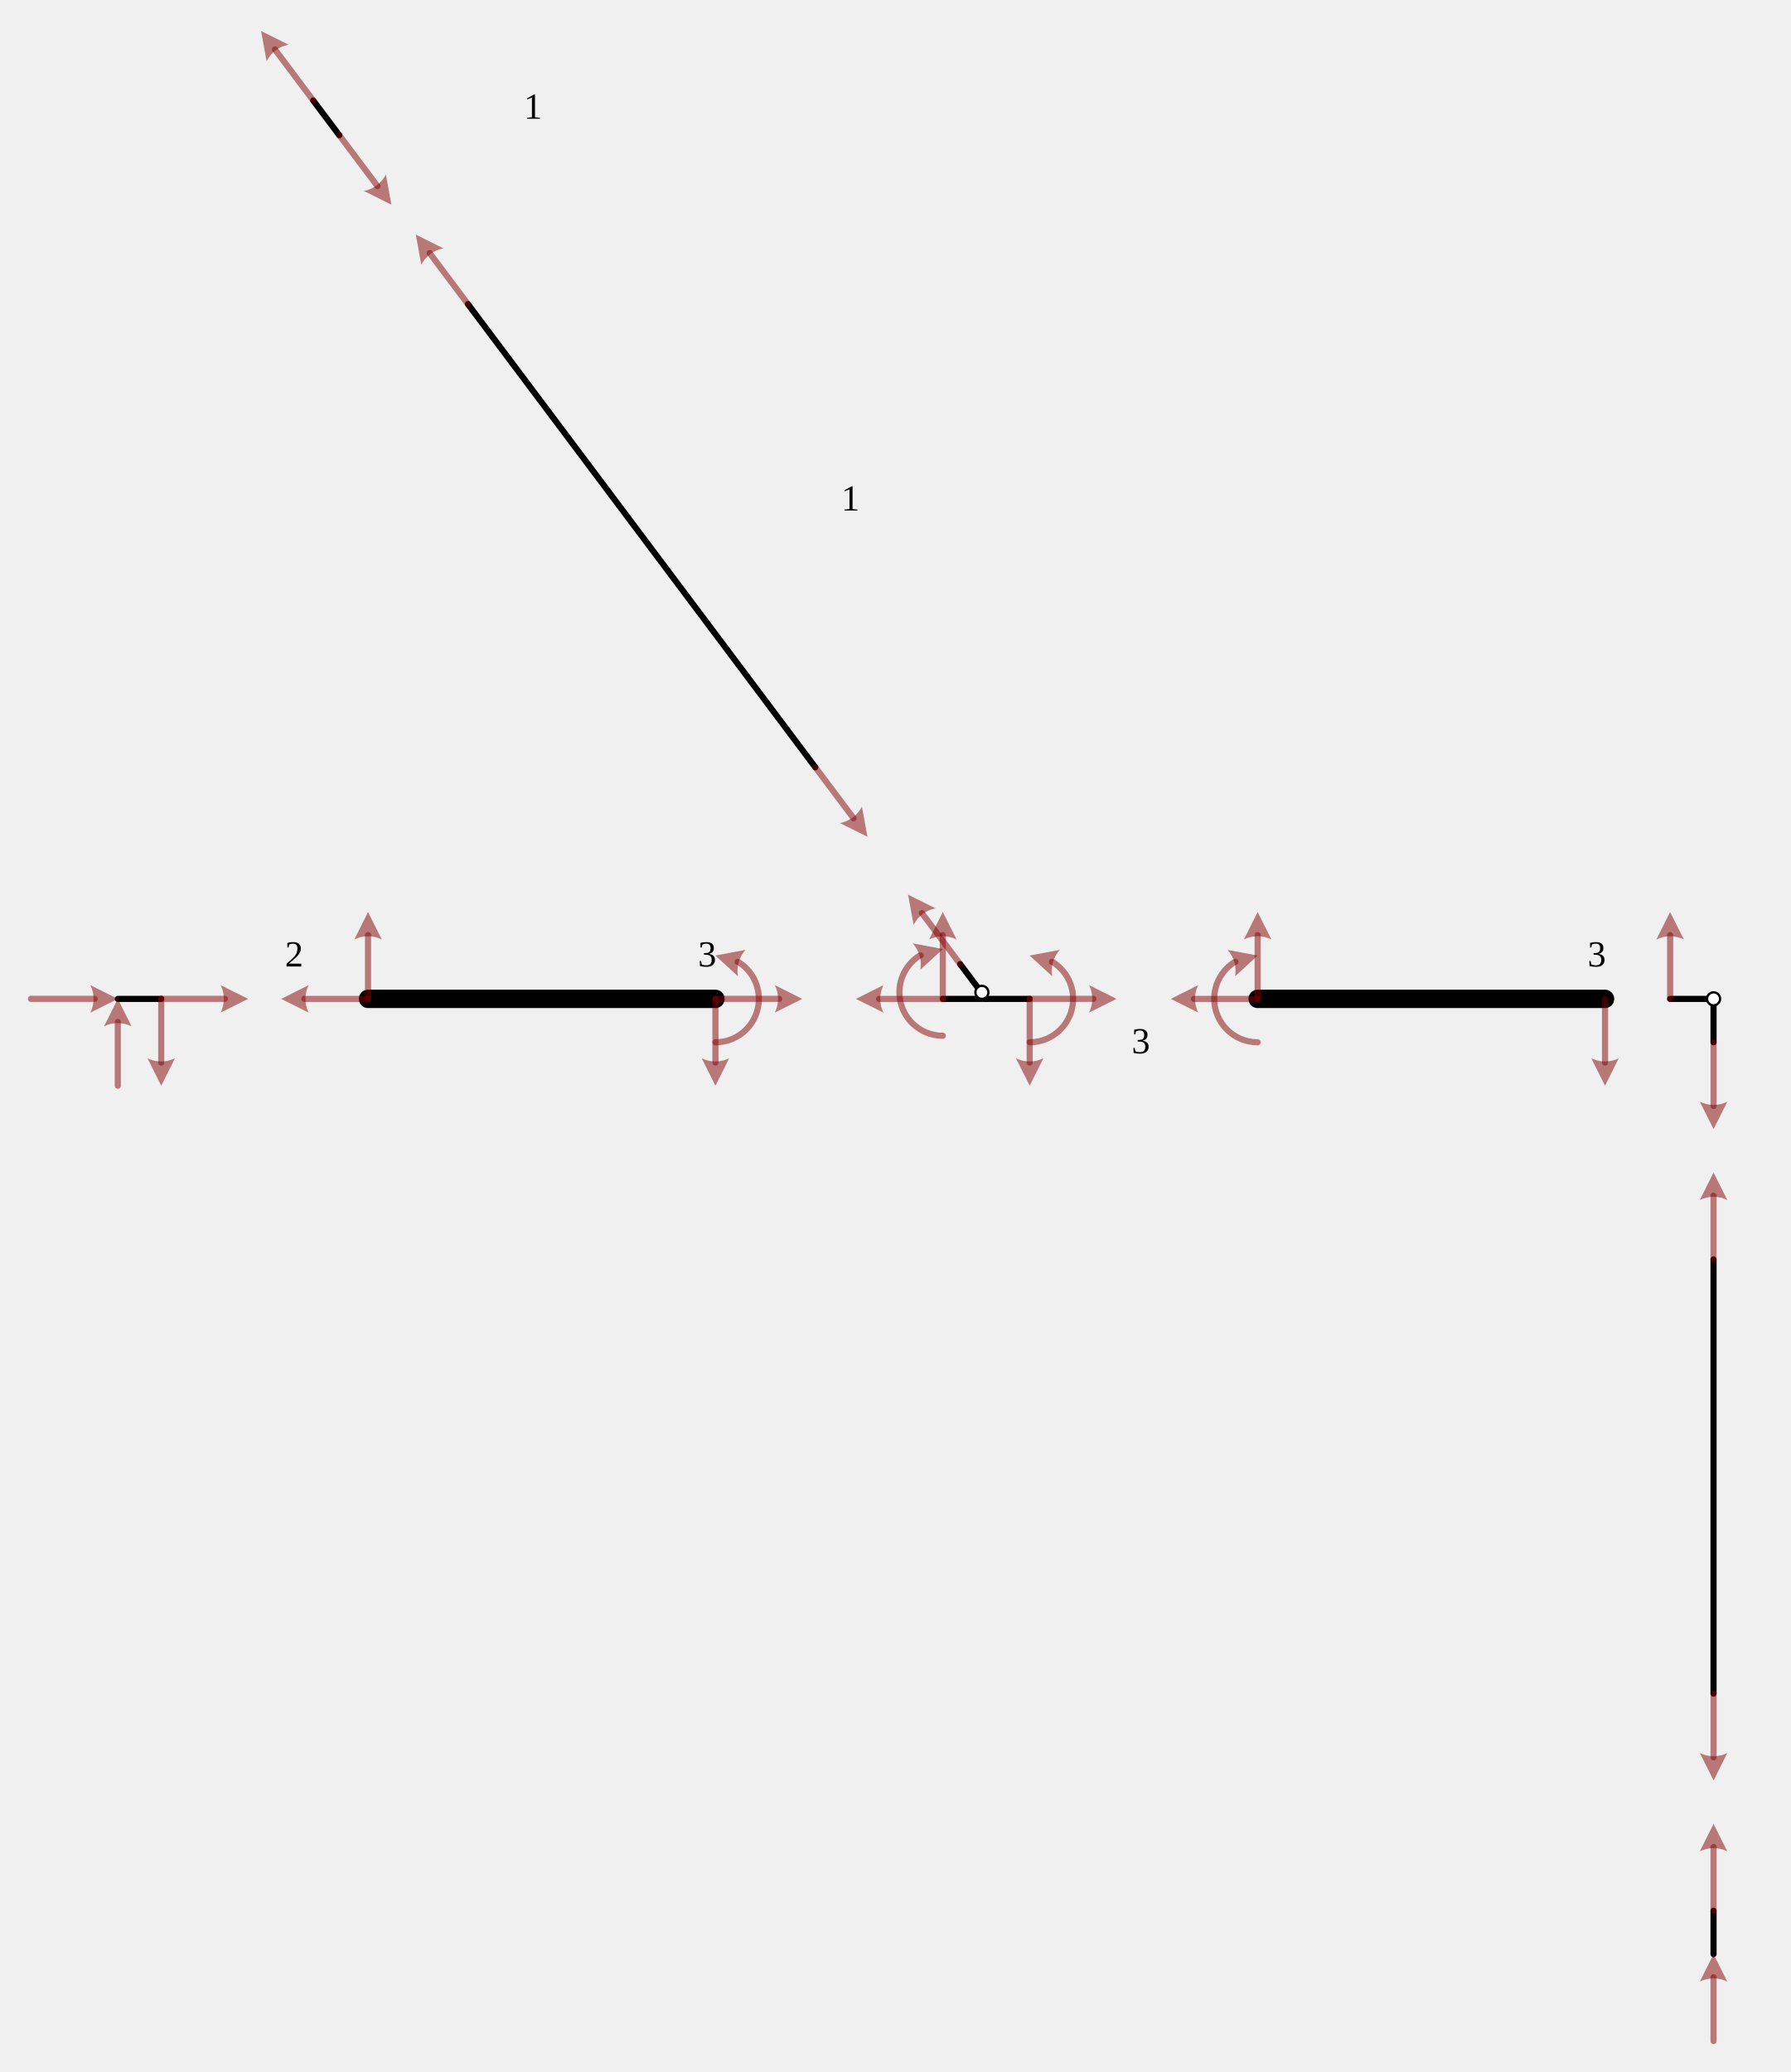
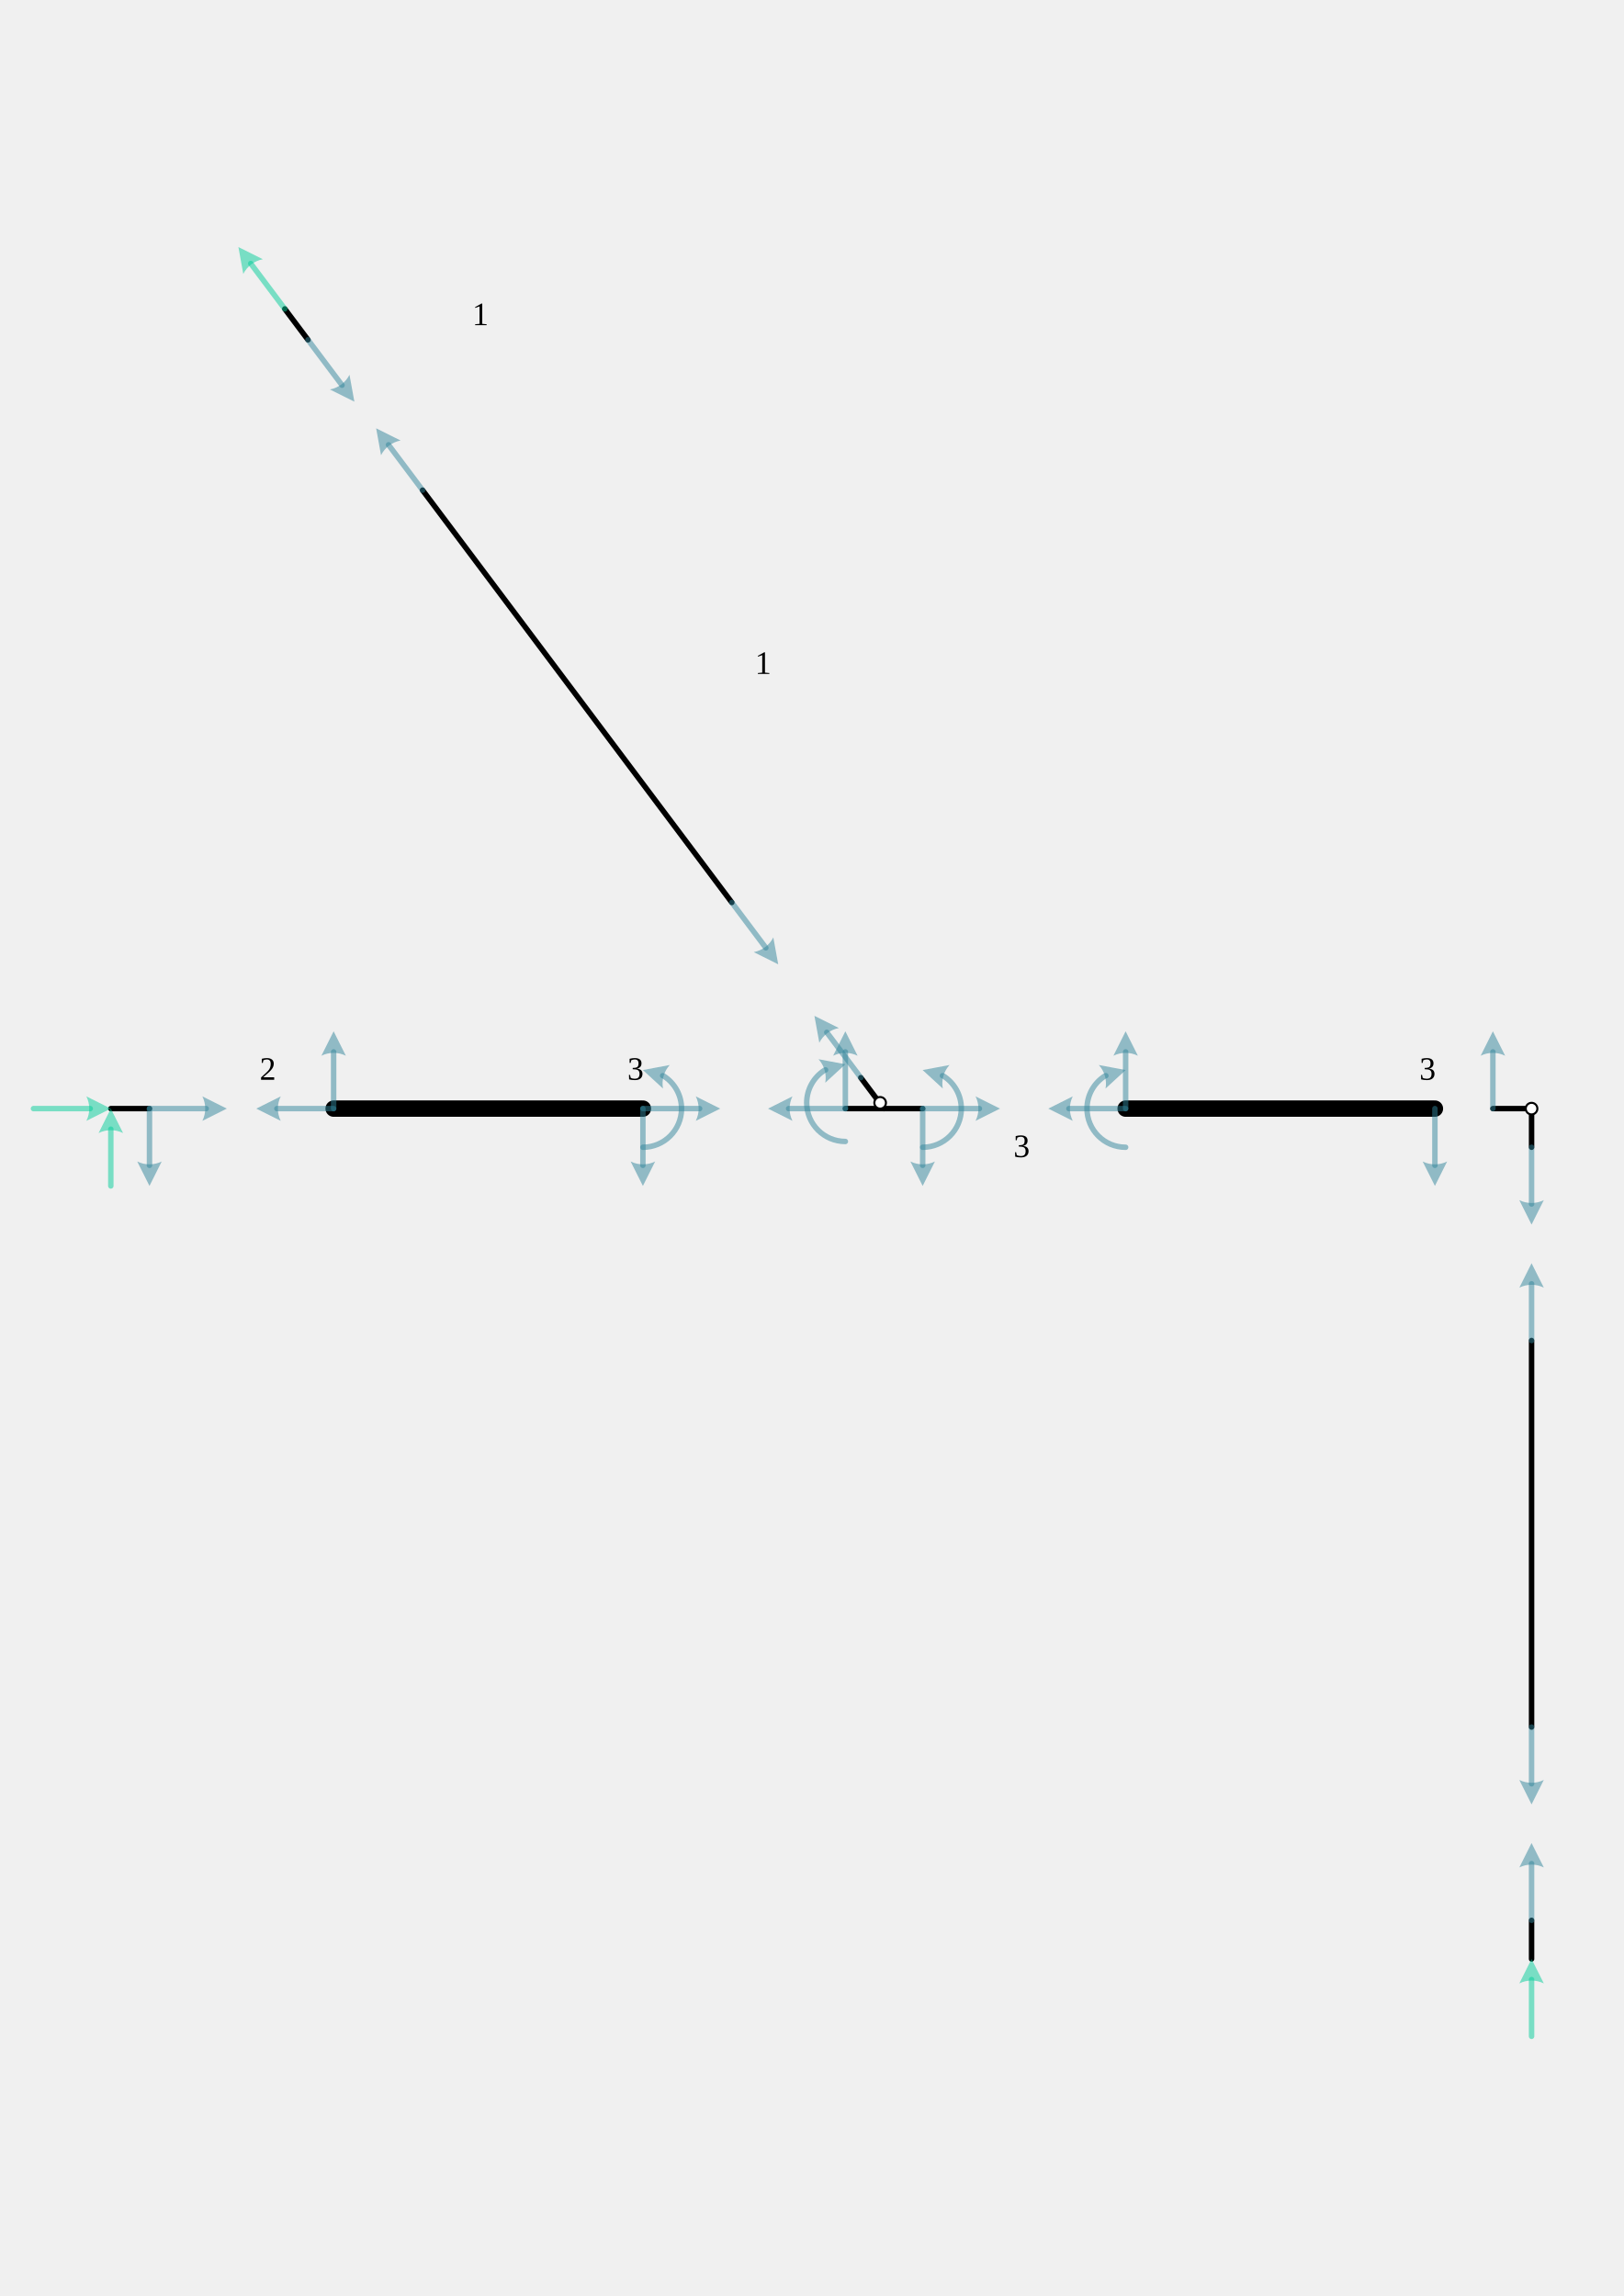
- <svg xmlns="http://www.w3.org/2000/svg" xmlns:ns1="http://schemas.microsoft.com/visio/2003/SVGExtensions/" xmlns:xlink="http://www.w3.org/1999/xlink" width="8.118in" height="9.393in" viewBox="0 0 584.498 676.285" xml:space="preserve" color-interpolation-filters="sRGB" class="st9">
-   <ns1:documentProperties ns1:langID="1043" ns1:metric="true" ns1:viewMarkup="false" />
+ <svg xmlns="http://www.w3.org/2000/svg" xmlns:ns1="http://schemas.microsoft.com/visio/2003/SVGExtensions/" xmlns:xlink="http://www.w3.org/1999/xlink" width="8.268in" height="11.693in" viewBox="0 0 595.276 841.89" xml:space="preserve" color-interpolation-filters="sRGB" class="st11">
+   <ns1:documentProperties ns1:langID="1043" ns1:metric="true" ns1:viewMarkup="false">
+     <ns1:userDefs>
+       <ns1:ud ns1:nameU="msvNoAutoConnect" ns1:val="VT0(1):26" />
+     </ns1:userDefs>
+   </ns1:documentProperties>
  <style type="text/css">
	
		.st1 {stroke:#000000;stroke-linecap:round;stroke-linejoin:round;stroke-width:6}
		.st2 {stroke:#000000;stroke-linecap:round;stroke-linejoin:round;stroke-width:2}
- 		.st3 {marker-start:url(#mrkr5-18);stroke:#800000;stroke-linecap:round;stroke-linejoin:round;stroke-opacity:0.5;stroke-width:2}
- 		.st4 {fill:#800000;fill-opacity:0.5;stroke:#800000;stroke-opacity:0.5;stroke-width:0.442}
- 		.st5 {marker-end:url(#mrkr5-44);stroke:#800000;stroke-linecap:round;stroke-linejoin:round;stroke-opacity:0.5;stroke-width:2}
+ 		.st3 {marker-start:url(#mrkr5-18);stroke:#31859b;stroke-linecap:round;stroke-linejoin:round;stroke-opacity:0.5;stroke-width:2}
+ 		.st4 {fill:#31859b;fill-opacity:0.5;stroke:#31859b;stroke-opacity:0.5;stroke-width:0.442}
+ 		.st5 {marker-end:url(#mrkr5-44);stroke:#31859b;stroke-linecap:round;stroke-linejoin:round;stroke-opacity:0.5;stroke-width:2}
		.st6 {fill:none;stroke:none;stroke-linecap:round;stroke-linejoin:round;stroke-width:0.75}
		.st7 {fill:#000000;font-family:Times New Roman;font-size:1em}
		.st8 {fill:#ffffff;stroke:#000000;stroke-linecap:round;stroke-linejoin:round;stroke-width:0.75}
- 		.st9 {fill:none;fill-rule:evenodd;font-size:12px;overflow:visible;stroke-linecap:square;stroke-miterlimit:3}
+ 		.st9 {marker-start:url(#mrkr5-149);stroke:#00cc99;stroke-linecap:round;stroke-linejoin:round;stroke-opacity:0.5;stroke-width:2}
+ 		.st10 {fill:#00cc99;fill-opacity:0.5;stroke:#00cc99;stroke-opacity:0.5;stroke-width:0.442}
+ 		.st11 {fill:none;fill-rule:evenodd;font-size:12px;overflow:visible;stroke-linecap:square;stroke-miterlimit:3}
	
	</style>
  <defs id="Markers">
    <g id="lend5">
      <path d="M 2 1 L 0 0 L 1.981 -0.993 C 1.672 -0.365 1.673 0.373 1.985 1 " style="stroke:none" />
    </g>
    <marker id="mrkr5-18" class="st4" ns1:arrowType="5" ns1:arrowSize="2" ns1:setback="3.775" refX="3.775" orient="auto" markerUnits="strokeWidth" overflow="visible">
      <use xlink:href="#lend5" transform="scale(2.26) " />
    </marker>
    <marker id="mrkr5-44" class="st4" ns1:arrowType="5" ns1:arrowSize="2" ns1:setback="3.775" refX="-3.775" orient="auto" markerUnits="strokeWidth" overflow="visible">
      <use xlink:href="#lend5" transform="scale(-2.26,-2.26) " />
    </marker>
+     <marker id="mrkr5-149" class="st10" ns1:arrowType="5" ns1:arrowSize="2" ns1:setback="3.775" refX="3.775" orient="auto" markerUnits="strokeWidth" overflow="visible">
+       <use xlink:href="#lend5" transform="scale(2.26) " />
+     </marker>
  </defs>
  <g ns1:mID="0" ns1:index="1" ns1:groupContext="foregroundPage">
    <ns1:pageProperties ns1:drawingScale="0.0393701" ns1:pageScale="0.0393701" ns1:drawingUnits="24" ns1:shadowOffsetX="8.50394" ns1:shadowOffsetY="-8.50394" />
-     <g id="shape212-1" ns1:mID="212" ns1:groupContext="shape" transform="translate(120.136,-350.265)">
-       <path d="M0 676.29 L113.39 676.29" class="st1" />
-     </g>
-     <g id="shape213-4" ns1:mID="213" ns1:groupContext="shape" transform="translate(1235.6,411.06) rotate(90)">
-       <path d="M0 676.29 L141.73 676.29" class="st2" />
-     </g>
-     <g id="shape214-7" ns1:mID="214" ns1:groupContext="shape" transform="translate(693.763,-306.522) rotate(53.1301)">
-       <path d="M0 676.29 L188.98 676.29" class="st2" />
-     </g>
-     <g id="shape215-10" ns1:mID="215" ns1:groupContext="shape" transform="translate(410.501,-350.265)">
-       <path d="M0 676.29 L113.39 676.29" class="st1" />
-     </g>
-     <g id="shape216-13" ns1:mID="216" ns1:groupContext="shape" transform="translate(1235.6,382.714) rotate(90)">
-       <path d="M7.55 676.29 L7.91 676.29 L28.35 676.29" class="st3" />
-     </g>
-     <g id="shape217-19" ns1:mID="217" ns1:groupContext="shape" transform="translate(-116.966,581.139) rotate(-90)">
-       <path d="M7.55 676.29 L7.91 676.29 L28.35 676.29" class="st3" />
-     </g>
-     <g id="shape218-24" ns1:mID="218" ns1:groupContext="shape" transform="translate(-152.399,354.367) rotate(-90)">
-       <path d="M7.55 676.29 L7.91 676.29 L28.35 676.29" class="st3" />
-     </g>
-     <g id="shape219-29" ns1:mID="219" ns1:groupContext="shape" transform="translate(382.154,-350.265)">
-       <path d="M7.55 676.29 L7.91 676.29 L28.35 676.29" class="st3" />
-     </g>
-     <g id="shape220-34" ns1:mID="220" ns1:groupContext="shape" transform="translate(1086.79,297.674) rotate(90)">
-       <path d="M7.55 676.29 L7.91 676.29 L28.35 676.29" class="st3" />
-     </g>
-     <g id="shape221-39" ns1:mID="221" ns1:groupContext="shape" transform="translate(909.807,340.194) rotate(90) scale(-1,1)">
-       <path d="M-0 676.29 A14.173 14.173 0 0 1 14.17 662.11 A14.173 14.173 0 0 1 26.14 668.69 L26.24 669.04" class="st5" />
-     </g>
-     <g id="shape222-45" ns1:mID="222" ns1:groupContext="shape" transform="translate(-265.785,340.194) rotate(-90)">
-       <path d="M-0 676.29 A14.173 14.173 0 0 1 14.17 662.11 A14.173 14.173 0 0 1 26.14 668.69 L26.24 669.04" class="st5" />
-     </g>
-     <g id="shape223-50" ns1:mID="223" ns1:groupContext="shape" transform="translate(261.868,1002.31) rotate(180)">
-       <path d="M7.55 676.29 L7.91 676.29 L28.35 676.29" class="st3" />
-     </g>
-     <g id="shape224-55" ns1:mID="224" ns1:groupContext="shape" transform="translate(-442.763,354.367) rotate(-90)">
-       <path d="M7.55 676.29 L7.91 676.29 L28.35 676.29" class="st3" />
-     </g>
-     <g id="shape225-60" ns1:mID="225" ns1:groupContext="shape" transform="translate(91.7896,-350.265)">
-       <path d="M7.55 676.29 L7.91 676.29 L28.35 676.29" class="st3" />
-     </g>
-     <g id="shape226-65" ns1:mID="226" ns1:groupContext="shape" transform="translate(796.421,297.674) rotate(90)">
-       <path d="M7.55 676.29 L7.91 676.29 L28.35 676.29" class="st3" />
-     </g>
-     <g id="shape227-70" ns1:mID="227" ns1:groupContext="shape" transform="translate(-257.9,678.879) rotate(-126.87)">
-       <path d="M7.55 676.29 L7.91 676.29 L28.35 676.29" class="st3" />
-     </g>
-     <g id="shape228-75" ns1:mID="228" ns1:groupContext="shape" transform="translate(676.755,-329.199) rotate(53.1301)">
-       <path d="M7.55 676.29 L7.91 676.29 L28.35 676.29" class="st3" />
-     </g>
-     <g id="shape241-80" ns1:mID="241" ns1:groupContext="shape" transform="translate(216.514,-506.17)">
-       <ns1:textBlock ns1:margins="rect(4,4,4,4)" ns1:tabSpace="42.5197" />
-       <ns1:textRect cx="7.087" cy="669.199" width="14.18" height="14.173" />
-       <rect x="0" y="662.112" width="14.173" height="14.173" class="st6" />
-       <text x="4.09" y="672.8" class="st7" ns1:langID="1043">
-         <ns1:paragraph ns1:horizAlign="1" />
-         <ns1:tabList />1</text>
-     </g>
-     <g id="shape242-83" ns1:mID="242" ns1:groupContext="shape" transform="translate(169.742,-357.351)">
-       <ns1:textBlock ns1:margins="rect(4,4,4,4)" ns1:tabSpace="42.5197" />
-       <ns1:textRect cx="7.087" cy="669.199" width="14.18" height="14.173" />
-       <rect x="0" y="662.112" width="14.173" height="14.173" class="st6" />
-       <text x="4.09" y="672.8" class="st7" ns1:langID="1043">
+     <g id="shape181-1" ns1:mID="181" ns1:groupContext="shape" transform="translate(122.304,-435.386)">
+       <path d="M0 841.89 L113.39 841.89" class="st1" />
+     </g>
+     <g id="shape182-4" ns1:mID="182" ns1:groupContext="shape" transform="translate(1403.38,491.543) rotate(90)">
+       <path d="M0 841.89 L141.73 841.89" class="st2" />
+     </g>
+     <g id="shape183-7" ns1:mID="183" ns1:groupContext="shape" transform="translate(828.414,-325.402) rotate(53.1301)">
+       <path d="M0 841.89 L188.98 841.89" class="st2" />
+     </g>
+     <g id="shape184-10" ns1:mID="184" ns1:groupContext="shape" transform="translate(412.668,-435.386)">
+       <path d="M0 841.89 L113.39 841.89" class="st1" />
+     </g>
+     <g id="shape185-13" ns1:mID="185" ns1:groupContext="shape" transform="translate(1403.38,463.197) rotate(90)">
+       <path d="M7.55 841.89 L7.91 841.89 L28.35 841.89" class="st3" />
+     </g>
+     <g id="shape186-19" ns1:mID="186" ns1:groupContext="shape" transform="translate(-280.402,661.622) rotate(-90)">
+       <path d="M7.55 841.89 L7.91 841.89 L28.35 841.89" class="st3" />
+     </g>
+     <g id="shape187-24" ns1:mID="187" ns1:groupContext="shape" transform="translate(-315.836,434.85) rotate(-90)">
+       <path d="M7.55 841.89 L7.91 841.89 L28.35 841.89" class="st3" />
+     </g>
+     <g id="shape188-29" ns1:mID="188" ns1:groupContext="shape" transform="translate(384.322,-435.386)">
+       <path d="M7.55 841.89 L7.91 841.89 L28.35 841.89" class="st3" />
+     </g>
+     <g id="shape189-34" ns1:mID="189" ns1:groupContext="shape" transform="translate(1254.56,378.157) rotate(90)">
+       <path d="M7.55 841.89 L7.91 841.89 L28.35 841.89" class="st3" />
+     </g>
+     <g id="shape190-39" ns1:mID="190" ns1:groupContext="shape" transform="translate(1077.58,420.677) rotate(90) scale(-1,1)">
+       <path d="M-0 841.89 A14.173 14.173 0 0 1 14.17 827.72 A14.173 14.173 0 0 1 26.14 834.29 L26.24 834.64" class="st5" />
+     </g>
+     <g id="shape191-45" ns1:mID="191" ns1:groupContext="shape" transform="translate(-429.221,420.677) rotate(-90)">
+       <path d="M-0 841.89 A14.173 14.173 0 0 1 14.17 827.72 A14.173 14.173 0 0 1 26.14 834.29 L26.24 834.64" class="st5" />
+     </g>
+     <g id="shape192-50" ns1:mID="192" ns1:groupContext="shape" transform="translate(264.036,1248.39) rotate(180)">
+       <path d="M7.55 841.89 L7.91 841.89 L28.35 841.89" class="st3" />
+     </g>
+     <g id="shape193-55" ns1:mID="193" ns1:groupContext="shape" transform="translate(-606.2,434.85) rotate(-90)">
+       <path d="M7.55 841.89 L7.91 841.89 L28.35 841.89" class="st3" />
+     </g>
+     <g id="shape194-60" ns1:mID="194" ns1:groupContext="shape" transform="translate(93.9573,-435.386)">
+       <path d="M7.55 841.89 L7.91 841.89 L28.35 841.89" class="st3" />
+     </g>
+     <g id="shape195-65" ns1:mID="195" ns1:groupContext="shape" transform="translate(964.194,378.157) rotate(90)">
+       <path d="M7.55 841.89 L7.91 841.89 L28.35 841.89" class="st3" />
+     </g>
+     <g id="shape196-70" ns1:mID="196" ns1:groupContext="shape" transform="translate(-388.216,858.724) rotate(-126.87)">
+       <path d="M7.55 841.89 L7.91 841.89 L28.35 841.89" class="st3" />
+     </g>
+     <g id="shape197-75" ns1:mID="197" ns1:groupContext="shape" transform="translate(811.406,-348.079) rotate(53.1301)">
+       <path d="M7.55 841.89 L7.91 841.89 L28.35 841.89" class="st3" />
+     </g>
+     <g id="shape198-80" ns1:mID="198" ns1:groupContext="shape" transform="translate(218.682,-591.291)">
+       <ns1:textBlock ns1:margins="rect(4,4,4,4)" ns1:tabSpace="42.5197" />
+       <ns1:textRect cx="7.087" cy="834.803" width="14.18" height="14.173" />
+       <rect x="0" y="827.717" width="14.173" height="14.173" class="st6" />
+       <text x="4.09" y="838.4" class="st7" ns1:langID="1043">
+         <ns1:paragraph ns1:horizAlign="1" />
+         <ns1:tabList />1</text>
+     </g>
+     <g id="shape199-83" ns1:mID="199" ns1:groupContext="shape" transform="translate(171.91,-442.473)">
+       <ns1:textBlock ns1:margins="rect(4,4,4,4)" ns1:tabSpace="42.5197" />
+       <ns1:textRect cx="7.087" cy="834.803" width="14.18" height="14.173" />
+       <rect x="0" y="827.717" width="14.173" height="14.173" class="st6" />
+       <text x="4.09" y="838.4" class="st7" ns1:langID="1043">
        <ns1:paragraph ns1:horizAlign="1" />
        <ns1:tabList />3</text>
    </g>
-     <g id="shape243-86" ns1:mID="243" ns1:groupContext="shape" transform="translate(566.406,-187.272)">
-       <ns1:textBlock ns1:margins="rect(4,4,4,4)" ns1:tabSpace="42.5197" />
-       <ns1:textRect cx="7.087" cy="669.199" width="14.18" height="14.173" />
-       <rect x="0" y="662.112" width="14.173" height="14.173" class="st6" />
-       <text x="4.09" y="672.8" class="st7" ns1:langID="1043">
-         <ns1:paragraph ns1:horizAlign="1" />
-         <ns1:tabList />1</text>
-     </g>
-     <g id="shape244-89" ns1:mID="244" ns1:groupContext="shape" transform="translate(460.107,-357.351)">
-       <ns1:textBlock ns1:margins="rect(4,4,4,4)" ns1:tabSpace="42.5197" />
-       <ns1:textRect cx="7.087" cy="669.199" width="14.18" height="14.173" />
-       <rect x="0" y="662.112" width="14.173" height="14.173" class="st6" />
-       <text x="4.09" y="672.8" class="st7" ns1:langID="1043">
+     <g id="shape200-86" ns1:mID="200" ns1:groupContext="shape" transform="translate(568.574,-272.394)">
+       <ns1:textBlock ns1:margins="rect(4,4,4,4)" ns1:tabSpace="42.5197" />
+       <ns1:textRect cx="7.087" cy="834.803" width="14.18" height="14.173" />
+       <rect x="0" y="827.717" width="14.173" height="14.173" class="st6" />
+       <text x="4.09" y="838.4" class="st7" ns1:langID="1043">
+         <ns1:paragraph ns1:horizAlign="1" />
+         <ns1:tabList />1</text>
+     </g>
+     <g id="shape201-89" ns1:mID="201" ns1:groupContext="shape" transform="translate(462.275,-442.473)">
+       <ns1:textBlock ns1:margins="rect(4,4,4,4)" ns1:tabSpace="42.5197" />
+       <ns1:textRect cx="7.087" cy="834.803" width="14.18" height="14.173" />
+       <rect x="0" y="827.717" width="14.173" height="14.173" class="st6" />
+       <text x="4.09" y="838.4" class="st7" ns1:langID="1043">
        <ns1:paragraph ns1:horizAlign="1" />
        <ns1:tabList />3</text>
    </g>
-     <g id="shape246-92" ns1:mID="246" ns1:groupContext="shape" transform="translate(38.4535,-350.265)">
-       <path d="M0 676.29 L14.17 676.29" class="st2" />
-     </g>
-     <g id="shape247-95" ns1:mID="247" ns1:groupContext="shape" transform="translate(307.745,-350.264)">
-       <path d="M0 676.29 L28.35 676.29" class="st2" />
-     </g>
-     <g id="shape248-98" ns1:mID="248" ns1:groupContext="shape" transform="translate(854.442,-91.0889) rotate(53.1301)">
-       <path d="M0 676.29 L14.17 676.29" class="st2" />
-     </g>
-     <g id="shape249-101" ns1:mID="249" ns1:groupContext="shape" transform="translate(318.375,-350.264)">
-       <ellipse cx="2.126" cy="674.159" rx="2.126" ry="2.126" class="st8" />
-     </g>
-     <g id="shape250-103" ns1:mID="250" ns1:groupContext="shape" transform="translate(1235.6,326.021) rotate(90)">
-       <path d="M0 676.29 L14.17 676.29" class="st2" />
-     </g>
-     <g id="shape251-106" ns1:mID="251" ns1:groupContext="shape" transform="translate(1235.6,623.659) rotate(90)">
-       <path d="M0 676.29 L14.17 676.29" class="st2" />
-     </g>
-     <g id="shape252-109" ns1:mID="252" ns1:groupContext="shape" transform="translate(545.146,-350.265)">
-       <path d="M0 676.29 L14.17 676.29" class="st2" />
-     </g>
-     <g id="shape253-112" ns1:mID="253" ns1:groupContext="shape" transform="translate(557.194,-348.139)">
-       <ellipse cx="2.126" cy="674.159" rx="2.126" ry="2.126" class="st8" />
-     </g>
-     <g id="shape255-114" ns1:mID="255" ns1:groupContext="shape" transform="translate(837.435,-113.766) rotate(53.1301)">
-       <path d="M7.55 676.29 L7.91 676.29 L28.35 676.29" class="st3" />
-     </g>
-     <g id="shape257-119" ns1:mID="257" ns1:groupContext="shape" transform="translate(279.398,-350.264)">
-       <path d="M7.55 676.29 L7.91 676.29 L28.35 676.29" class="st3" />
-     </g>
-     <g id="shape258-124" ns1:mID="258" ns1:groupContext="shape" transform="translate(364.438,1002.31) rotate(180)">
-       <path d="M7.55 676.29 L7.91 676.29 L28.35 676.29" class="st3" />
-     </g>
-     <g id="shape259-129" ns1:mID="259" ns1:groupContext="shape" transform="translate(80.9732,1002.31) rotate(180)">
-       <path d="M7.55 676.29 L7.91 676.29 L28.35 676.29" class="st3" />
-     </g>
-     <g id="shape261-134" ns1:mID="261" ns1:groupContext="shape" transform="translate(-116.966,368.541) rotate(-90)">
-       <path d="M7.55 676.29 L7.91 676.29 L28.35 676.29" class="st3" />
-     </g>
-     <g id="shape262-139" ns1:mID="262" ns1:groupContext="shape" transform="translate(1235.6,595.312) rotate(90)">
-       <path d="M7.55 676.29 L7.91 676.29 L28.35 676.29" class="st3" />
-     </g>
-     <g id="shape263-144" ns1:mID="263" ns1:groupContext="shape" transform="translate(1235.6,637.832) rotate(90)">
-       <path d="M7.55 676.29 L7.91 676.29 L28.35 676.29" class="st3" />
-     </g>
-     <g id="shape264-149" ns1:mID="264" ns1:groupContext="shape" transform="translate(1221.43,297.674) rotate(90)">
-       <path d="M7.55 676.29 L7.91 676.29 L28.35 676.29" class="st3" />
-     </g>
-     <g id="shape265-154" ns1:mID="265" ns1:groupContext="shape" transform="translate(-340.194,354.367) rotate(-90)">
-       <path d="M7.55 676.29 L7.91 676.29 L28.35 676.29" class="st3" />
-     </g>
-     <g id="shape266-159" ns1:mID="266" ns1:groupContext="shape" transform="translate(-623.659,354.367) rotate(-90)">
-       <path d="M7.55 676.29 L7.91 676.29 L28.35 676.29" class="st3" />
-     </g>
-     <g id="shape267-164" ns1:mID="267" ns1:groupContext="shape" transform="translate(984.03,297.674) rotate(90)">
-       <path d="M7.55 676.29 L7.91 676.29 L28.35 676.29" class="st3" />
-     </g>
-     <g id="shape268-169" ns1:mID="268" ns1:groupContext="shape" transform="translate(714.739,326.021) rotate(90)">
-       <path d="M7.55 676.29 L7.91 676.29 L28.35 676.29" class="st3" />
-     </g>
-     <g id="shape269-174" ns1:mID="269" ns1:groupContext="shape" transform="translate(38.4535,1002.31) rotate(180)">
-       <path d="M7.55 676.29 L7.91 676.29 L28.35 676.29" class="st3" />
-     </g>
-     <g id="shape270-179" ns1:mID="270" ns1:groupContext="shape" transform="translate(-368.541,338.068) rotate(-90)">
-       <path d="M-0 676.29 A14.173 14.173 0 0 1 14.17 662.11 A14.173 14.173 0 0 1 26.14 668.69 L26.24 669.04" class="st5" />
-     </g>
-     <g id="shape271-184" ns1:mID="271" ns1:groupContext="shape" transform="translate(1012.38,340.194) rotate(90) scale(-1,1)">
-       <path d="M-0 676.29 A14.173 14.173 0 0 1 14.17 662.11 A14.173 14.173 0 0 1 26.14 668.69 L26.24 669.04" class="st5" />
-     </g>
-     <g id="shape294-189" ns1:mID="294" ns1:groupContext="shape" transform="translate(34.9102,-357.351)">
-       <ns1:textBlock ns1:margins="rect(4,4,4,4)" ns1:tabSpace="42.5197" />
-       <ns1:textRect cx="7.087" cy="669.199" width="14.18" height="14.173" />
-       <rect x="0" y="662.112" width="14.173" height="14.173" class="st6" />
-       <text x="4.09" y="672.8" class="st7" ns1:langID="1043">
+     <g id="shape202-92" ns1:mID="202" ns1:groupContext="shape" transform="translate(40.6212,-435.386)">
+       <path d="M0 841.89 L14.17 841.89" class="st2" />
+     </g>
+     <g id="shape203-95" ns1:mID="203" ns1:groupContext="shape" transform="translate(309.912,-435.386)">
+       <path d="M0 841.89 L28.35 841.89" class="st2" />
+     </g>
+     <g id="shape204-98" ns1:mID="204" ns1:groupContext="shape" transform="translate(989.093,-109.969) rotate(53.1301)">
+       <path d="M0 841.89 L14.17 841.89" class="st2" />
+     </g>
+     <g id="shape205-101" ns1:mID="205" ns1:groupContext="shape" transform="translate(320.542,-435.386)">
+       <ellipse cx="2.126" cy="839.764" rx="2.126" ry="2.126" class="st8" />
+     </g>
+     <g id="shape206-103" ns1:mID="206" ns1:groupContext="shape" transform="translate(1403.38,406.504) rotate(90)">
+       <path d="M0 841.89 L14.17 841.89" class="st2" />
+     </g>
+     <g id="shape207-106" ns1:mID="207" ns1:groupContext="shape" transform="translate(1403.38,704.142) rotate(90)">
+       <path d="M0 841.89 L14.17 841.89" class="st2" />
+     </g>
+     <g id="shape208-109" ns1:mID="208" ns1:groupContext="shape" transform="translate(547.314,-435.386)">
+       <path d="M0 841.89 L14.17 841.89" class="st2" />
+     </g>
+     <g id="shape209-112" ns1:mID="209" ns1:groupContext="shape" transform="translate(559.361,-433.26)">
+       <ellipse cx="2.126" cy="839.764" rx="2.126" ry="2.126" class="st8" />
+     </g>
+     <g id="shape210-114" ns1:mID="210" ns1:groupContext="shape" transform="translate(972.086,-132.646) rotate(53.1301)">
+       <path d="M7.55 841.89 L7.91 841.89 L28.35 841.89" class="st3" />
+     </g>
+     <g id="shape211-119" ns1:mID="211" ns1:groupContext="shape" transform="translate(281.566,-435.386)">
+       <path d="M7.55 841.89 L7.91 841.89 L28.35 841.89" class="st3" />
+     </g>
+     <g id="shape212-124" ns1:mID="212" ns1:groupContext="shape" transform="translate(366.605,1248.39) rotate(180)">
+       <path d="M7.55 841.89 L7.91 841.89 L28.35 841.89" class="st3" />
+     </g>
+     <g id="shape213-129" ns1:mID="213" ns1:groupContext="shape" transform="translate(83.1409,1248.39) rotate(180)">
+       <path d="M7.55 841.89 L7.91 841.89 L28.35 841.89" class="st3" />
+     </g>
+     <g id="shape214-134" ns1:mID="214" ns1:groupContext="shape" transform="translate(-280.402,449.023) rotate(-90)">
+       <path d="M7.55 841.89 L7.91 841.89 L28.35 841.89" class="st3" />
+     </g>
+     <g id="shape215-139" ns1:mID="215" ns1:groupContext="shape" transform="translate(1403.38,675.795) rotate(90)">
+       <path d="M7.55 841.89 L7.91 841.89 L28.35 841.89" class="st3" />
+     </g>
+     <g id="shape216-144" ns1:mID="216" ns1:groupContext="shape" transform="translate(1403.38,718.315) rotate(90)">
+       <path d="M7.55 841.89 L7.91 841.89 L28.35 841.89" class="st9" />
+     </g>
+     <g id="shape217-150" ns1:mID="217" ns1:groupContext="shape" transform="translate(1389.2,378.157) rotate(90)">
+       <path d="M7.55 841.89 L7.91 841.89 L28.35 841.89" class="st3" />
+     </g>
+     <g id="shape218-155" ns1:mID="218" ns1:groupContext="shape" transform="translate(-503.631,434.85) rotate(-90)">
+       <path d="M7.55 841.89 L7.91 841.89 L28.35 841.89" class="st3" />
+     </g>
+     <g id="shape219-160" ns1:mID="219" ns1:groupContext="shape" transform="translate(-787.095,434.85) rotate(-90)">
+       <path d="M7.55 841.89 L7.91 841.89 L28.35 841.89" class="st3" />
+     </g>
+     <g id="shape220-165" ns1:mID="220" ns1:groupContext="shape" transform="translate(1151.8,378.157) rotate(90)">
+       <path d="M7.55 841.89 L7.91 841.89 L28.35 841.89" class="st3" />
+     </g>
+     <g id="shape221-170" ns1:mID="221" ns1:groupContext="shape" transform="translate(882.511,406.504) rotate(90)">
+       <path d="M7.55 841.89 L7.91 841.89 L28.35 841.89" class="st9" />
+     </g>
+     <g id="shape222-175" ns1:mID="222" ns1:groupContext="shape" transform="translate(40.6212,1248.39) rotate(180)">
+       <path d="M7.55 841.89 L7.91 841.89 L28.35 841.89" class="st9" />
+     </g>
+     <g id="shape223-180" ns1:mID="223" ns1:groupContext="shape" transform="translate(-531.977,418.551) rotate(-90)">
+       <path d="M-0 841.89 A14.173 14.173 0 0 1 14.17 827.72 A14.173 14.173 0 0 1 26.14 834.29 L26.24 834.64" class="st5" />
+     </g>
+     <g id="shape224-185" ns1:mID="224" ns1:groupContext="shape" transform="translate(1180.15,420.677) rotate(90) scale(-1,1)">
+       <path d="M-0 841.89 A14.173 14.173 0 0 1 14.17 827.72 A14.173 14.173 0 0 1 26.14 834.29 L26.24 834.64" class="st5" />
+     </g>
+     <g id="shape225-190" ns1:mID="225" ns1:groupContext="shape" transform="translate(37.0779,-442.473)">
+       <ns1:textBlock ns1:margins="rect(4,4,4,4)" ns1:tabSpace="42.5197" />
+       <ns1:textRect cx="7.087" cy="834.803" width="14.18" height="14.173" />
+       <rect x="0" y="827.717" width="14.173" height="14.173" class="st6" />
+       <text x="4.09" y="838.4" class="st7" ns1:langID="1043">
        <ns1:paragraph ns1:horizAlign="1" />
        <ns1:tabList />2</text>
    </g>
-     <g id="shape295-192" ns1:mID="295" ns1:groupContext="shape" transform="translate(311.288,-329.005)">
-       <ns1:textBlock ns1:margins="rect(4,4,4,4)" ns1:tabSpace="42.5197" />
-       <ns1:textRect cx="7.087" cy="669.199" width="14.18" height="14.173" />
-       <rect x="0" y="662.112" width="14.173" height="14.173" class="st6" />
-       <text x="4.09" y="672.8" class="st7" ns1:langID="1043">
+     <g id="shape226-193" ns1:mID="226" ns1:groupContext="shape" transform="translate(313.456,-414.126)">
+       <ns1:textBlock ns1:margins="rect(4,4,4,4)" ns1:tabSpace="42.5197" />
+       <ns1:textRect cx="7.087" cy="834.803" width="14.18" height="14.173" />
+       <rect x="0" y="827.717" width="14.173" height="14.173" class="st6" />
+       <text x="4.09" y="838.4" class="st7" ns1:langID="1043">
        <ns1:paragraph ns1:horizAlign="1" />
        <ns1:tabList />3</text>
    </g>
-     <g id="shape296-195" ns1:mID="296" ns1:groupContext="shape" transform="translate(562.863,-357.351)">
-       <ns1:textBlock ns1:margins="rect(4,4,4,4)" ns1:tabSpace="42.5197" />
-       <ns1:textRect cx="7.087" cy="669.199" width="14.18" height="14.173" />
-       <rect x="0" y="662.112" width="14.173" height="14.173" class="st6" />
-       <text x="4.09" y="672.8" class="st7" ns1:langID="1043">
-         <ns1:paragraph ns1:horizAlign="1" />
-         <ns1:tabList />1</text>
-     </g>
-     <g id="shape297-198" ns1:mID="297" ns1:groupContext="shape" transform="translate(569.95,-38.4535)">
-       <ns1:textBlock ns1:margins="rect(4,4,4,4)" ns1:tabSpace="42.5197" />
-       <ns1:textRect cx="7.087" cy="669.199" width="14.18" height="14.173" />
-       <rect x="0" y="662.112" width="14.173" height="14.173" class="st6" />
-       <text x="4.09" y="672.8" class="st7" ns1:langID="1043">
-         <ns1:paragraph ns1:horizAlign="1" />
-         <ns1:tabList />1</text>
-     </g>
-     <g id="shape298-201" ns1:mID="298" ns1:groupContext="shape" transform="translate(643.261,-372.987) rotate(53.1301)">
-       <path d="M0 676.29 L14.17 676.29" class="st2" />
-     </g>
-     <g id="shape299-204" ns1:mID="299" ns1:groupContext="shape" transform="translate(-413.284,472.571) rotate(-126.87)">
-       <path d="M7.55 676.29 L7.91 676.29 L28.35 676.29" class="st3" />
-     </g>
-     <g id="shape300-209" ns1:mID="300" ns1:groupContext="shape" transform="translate(626.253,-395.664) rotate(53.1301)">
-       <path d="M7.55 676.29 L7.91 676.29 L28.35 676.29" class="st3" />
-     </g>
-     <g id="shape301-214" ns1:mID="301" ns1:groupContext="shape" transform="translate(112.863,-634.052)">
-       <ns1:textBlock ns1:margins="rect(4,4,4,4)" ns1:tabSpace="42.5197" />
-       <ns1:textRect cx="7.087" cy="669.199" width="14.18" height="14.173" />
-       <rect x="0" y="662.112" width="14.173" height="14.173" class="st6" />
-       <text x="4.09" y="672.8" class="st7" ns1:langID="1043">
+     <g id="shape227-196" ns1:mID="227" ns1:groupContext="shape" transform="translate(565.031,-442.473)">
+       <ns1:textBlock ns1:margins="rect(4,4,4,4)" ns1:tabSpace="42.5197" />
+       <ns1:textRect cx="7.087" cy="834.803" width="14.18" height="14.173" />
+       <rect x="0" y="827.717" width="14.173" height="14.173" class="st6" />
+       <text x="4.09" y="838.4" class="st7" ns1:langID="1043">
+         <ns1:paragraph ns1:horizAlign="1" />
+         <ns1:tabList />1</text>
+     </g>
+     <g id="shape228-199" ns1:mID="228" ns1:groupContext="shape" transform="translate(572.117,-123.575)">
+       <ns1:textBlock ns1:margins="rect(4,4,4,4)" ns1:tabSpace="42.5197" />
+       <ns1:textRect cx="7.087" cy="834.803" width="14.18" height="14.173" />
+       <rect x="0" y="827.717" width="14.173" height="14.173" class="st6" />
+       <text x="4.09" y="838.4" class="st7" ns1:langID="1043">
+         <ns1:paragraph ns1:horizAlign="1" />
+         <ns1:tabList />1</text>
+     </g>
+     <g id="shape229-202" ns1:mID="229" ns1:groupContext="shape" transform="translate(777.912,-391.867) rotate(53.1301)">
+       <path d="M0 841.89 L14.17 841.89" class="st2" />
+     </g>
+     <g id="shape230-205" ns1:mID="230" ns1:groupContext="shape" transform="translate(-543.6,652.417) rotate(-126.87)">
+       <path d="M7.55 841.89 L7.91 841.89 L28.35 841.89" class="st3" />
+     </g>
+     <g id="shape231-210" ns1:mID="231" ns1:groupContext="shape" transform="translate(760.905,-414.544) rotate(53.1301)">
+       <path d="M7.55 841.89 L7.91 841.89 L28.35 841.89" class="st9" />
+     </g>
+     <g id="shape232-215" ns1:mID="232" ns1:groupContext="shape" transform="translate(115.031,-719.174)">
+       <ns1:textBlock ns1:margins="rect(4,4,4,4)" ns1:tabSpace="42.5197" />
+       <ns1:textRect cx="7.087" cy="834.803" width="14.18" height="14.173" />
+       <rect x="0" y="827.717" width="14.173" height="14.173" class="st6" />
+       <text x="4.09" y="838.4" class="st7" ns1:langID="1043">
        <ns1:paragraph ns1:horizAlign="1" />
        <ns1:tabList />1</text>
    </g>
  </g>
</svg>
